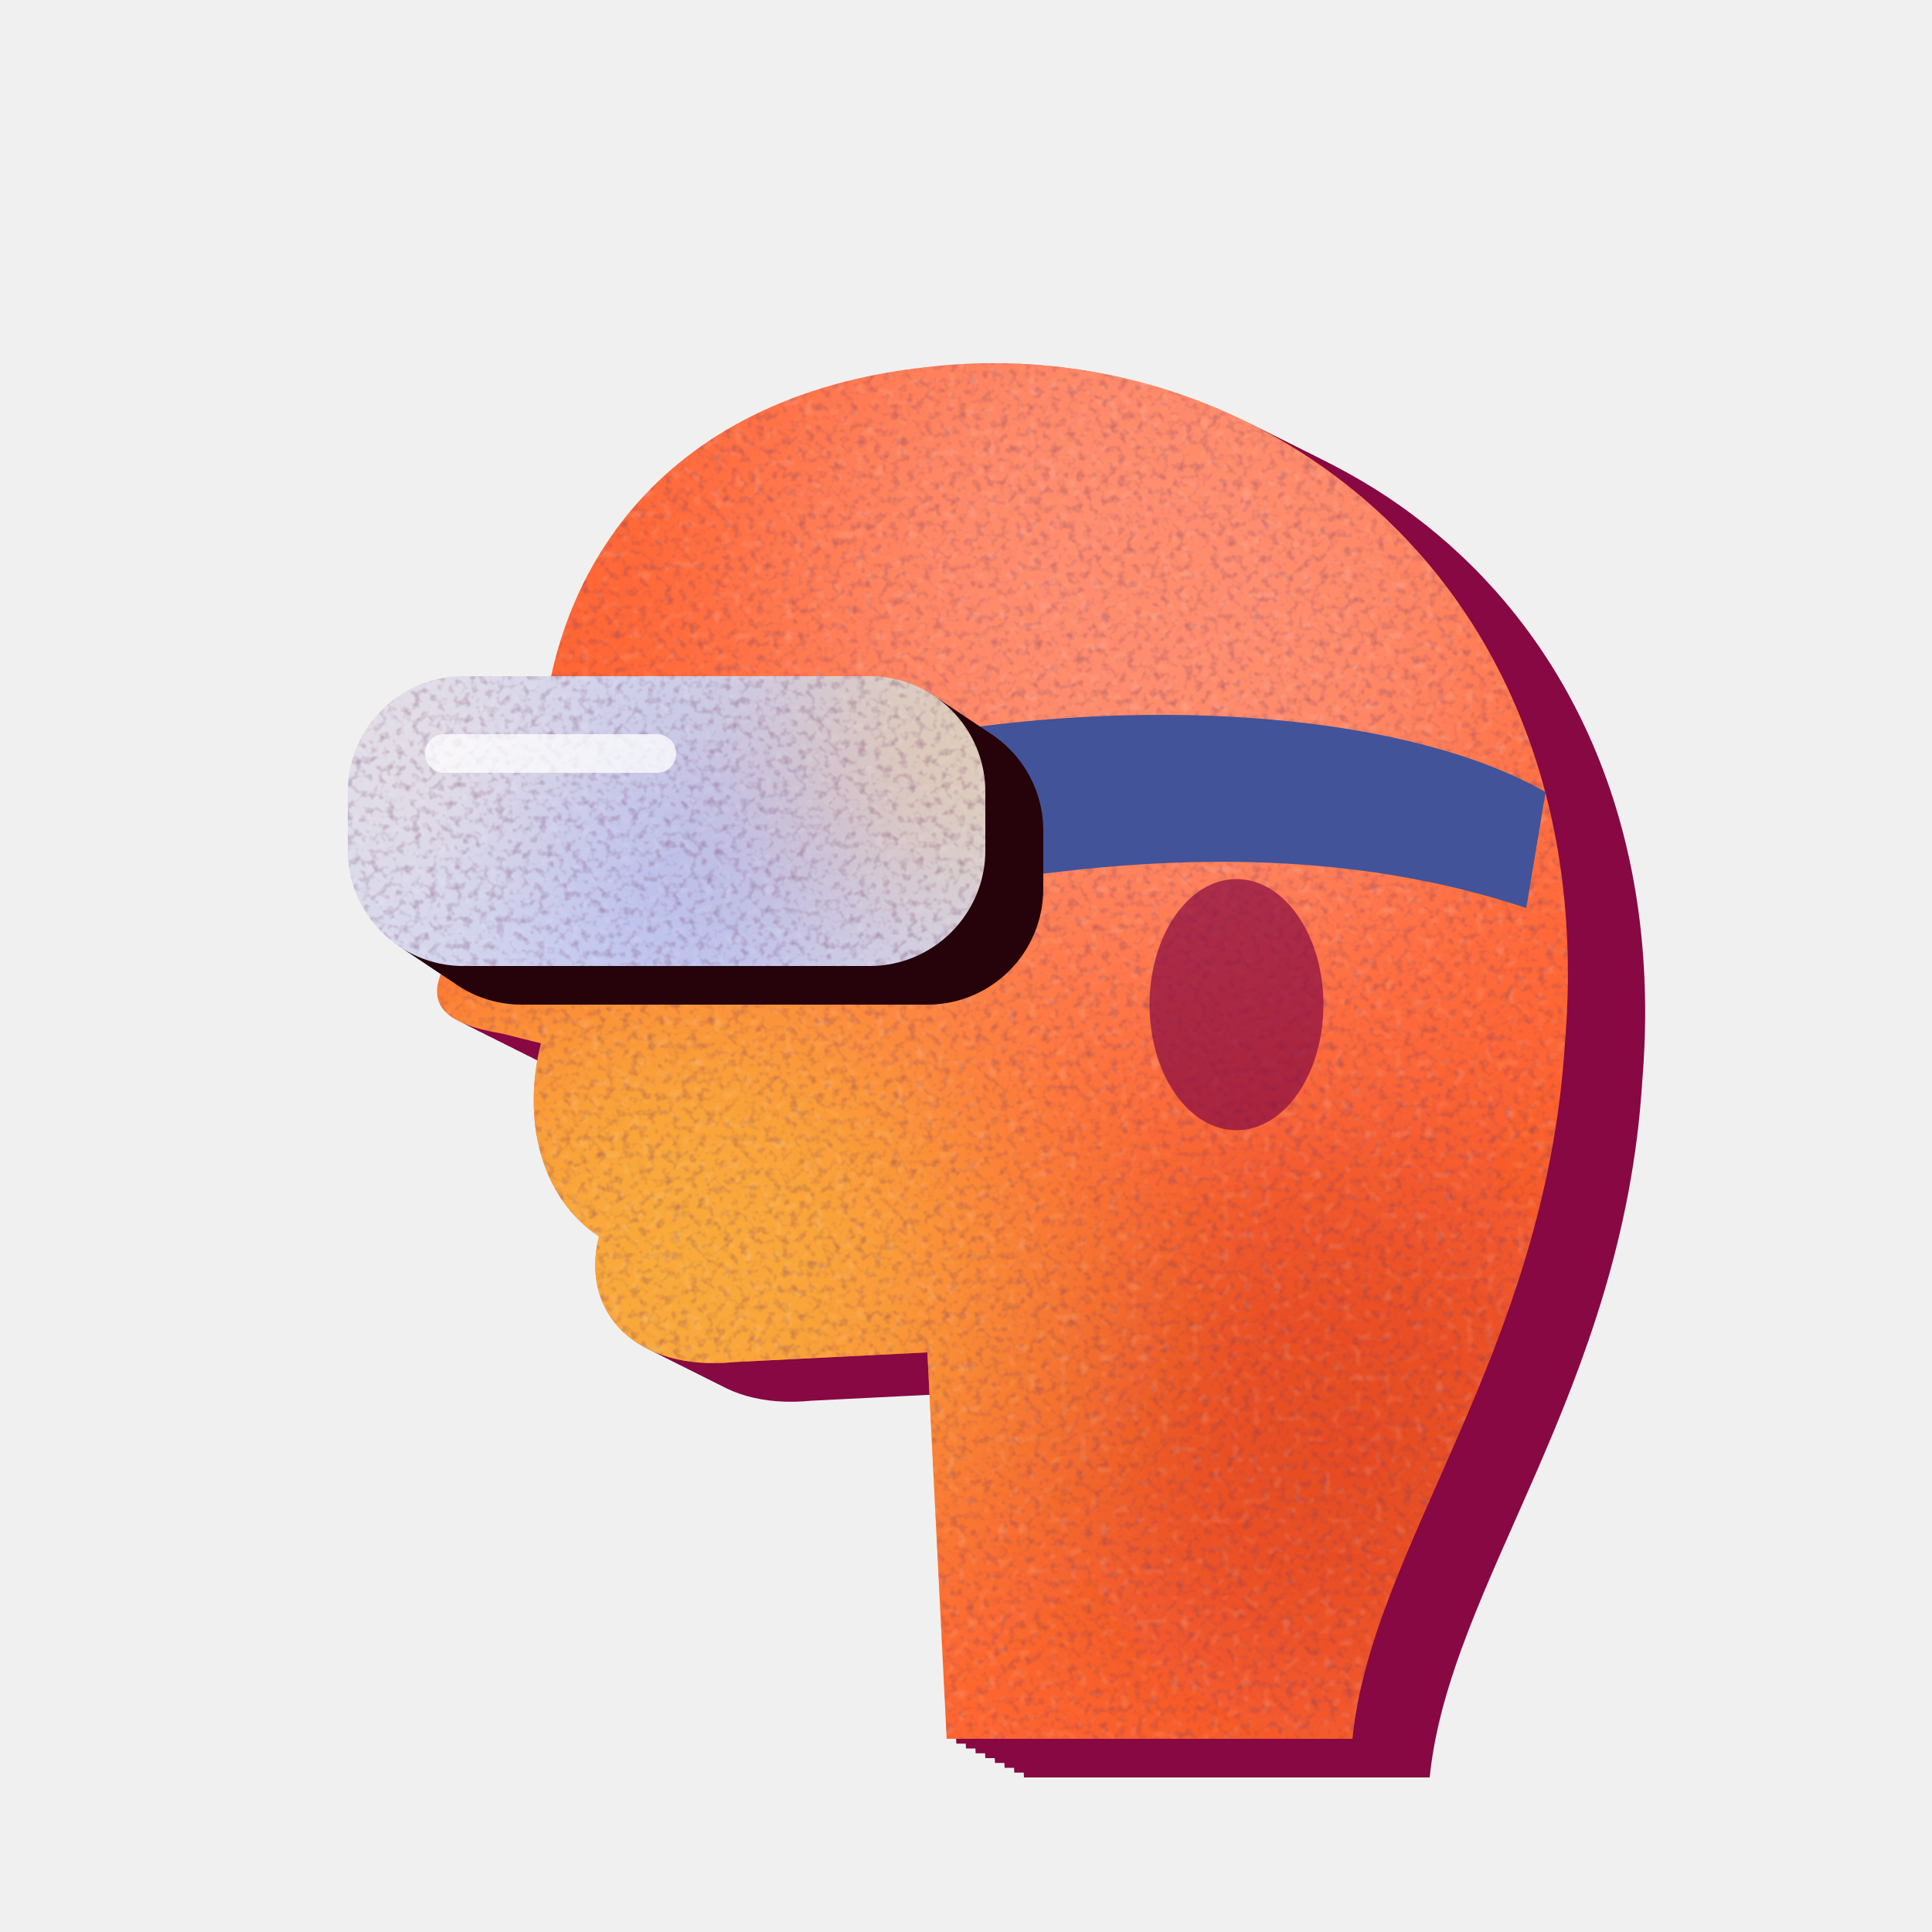
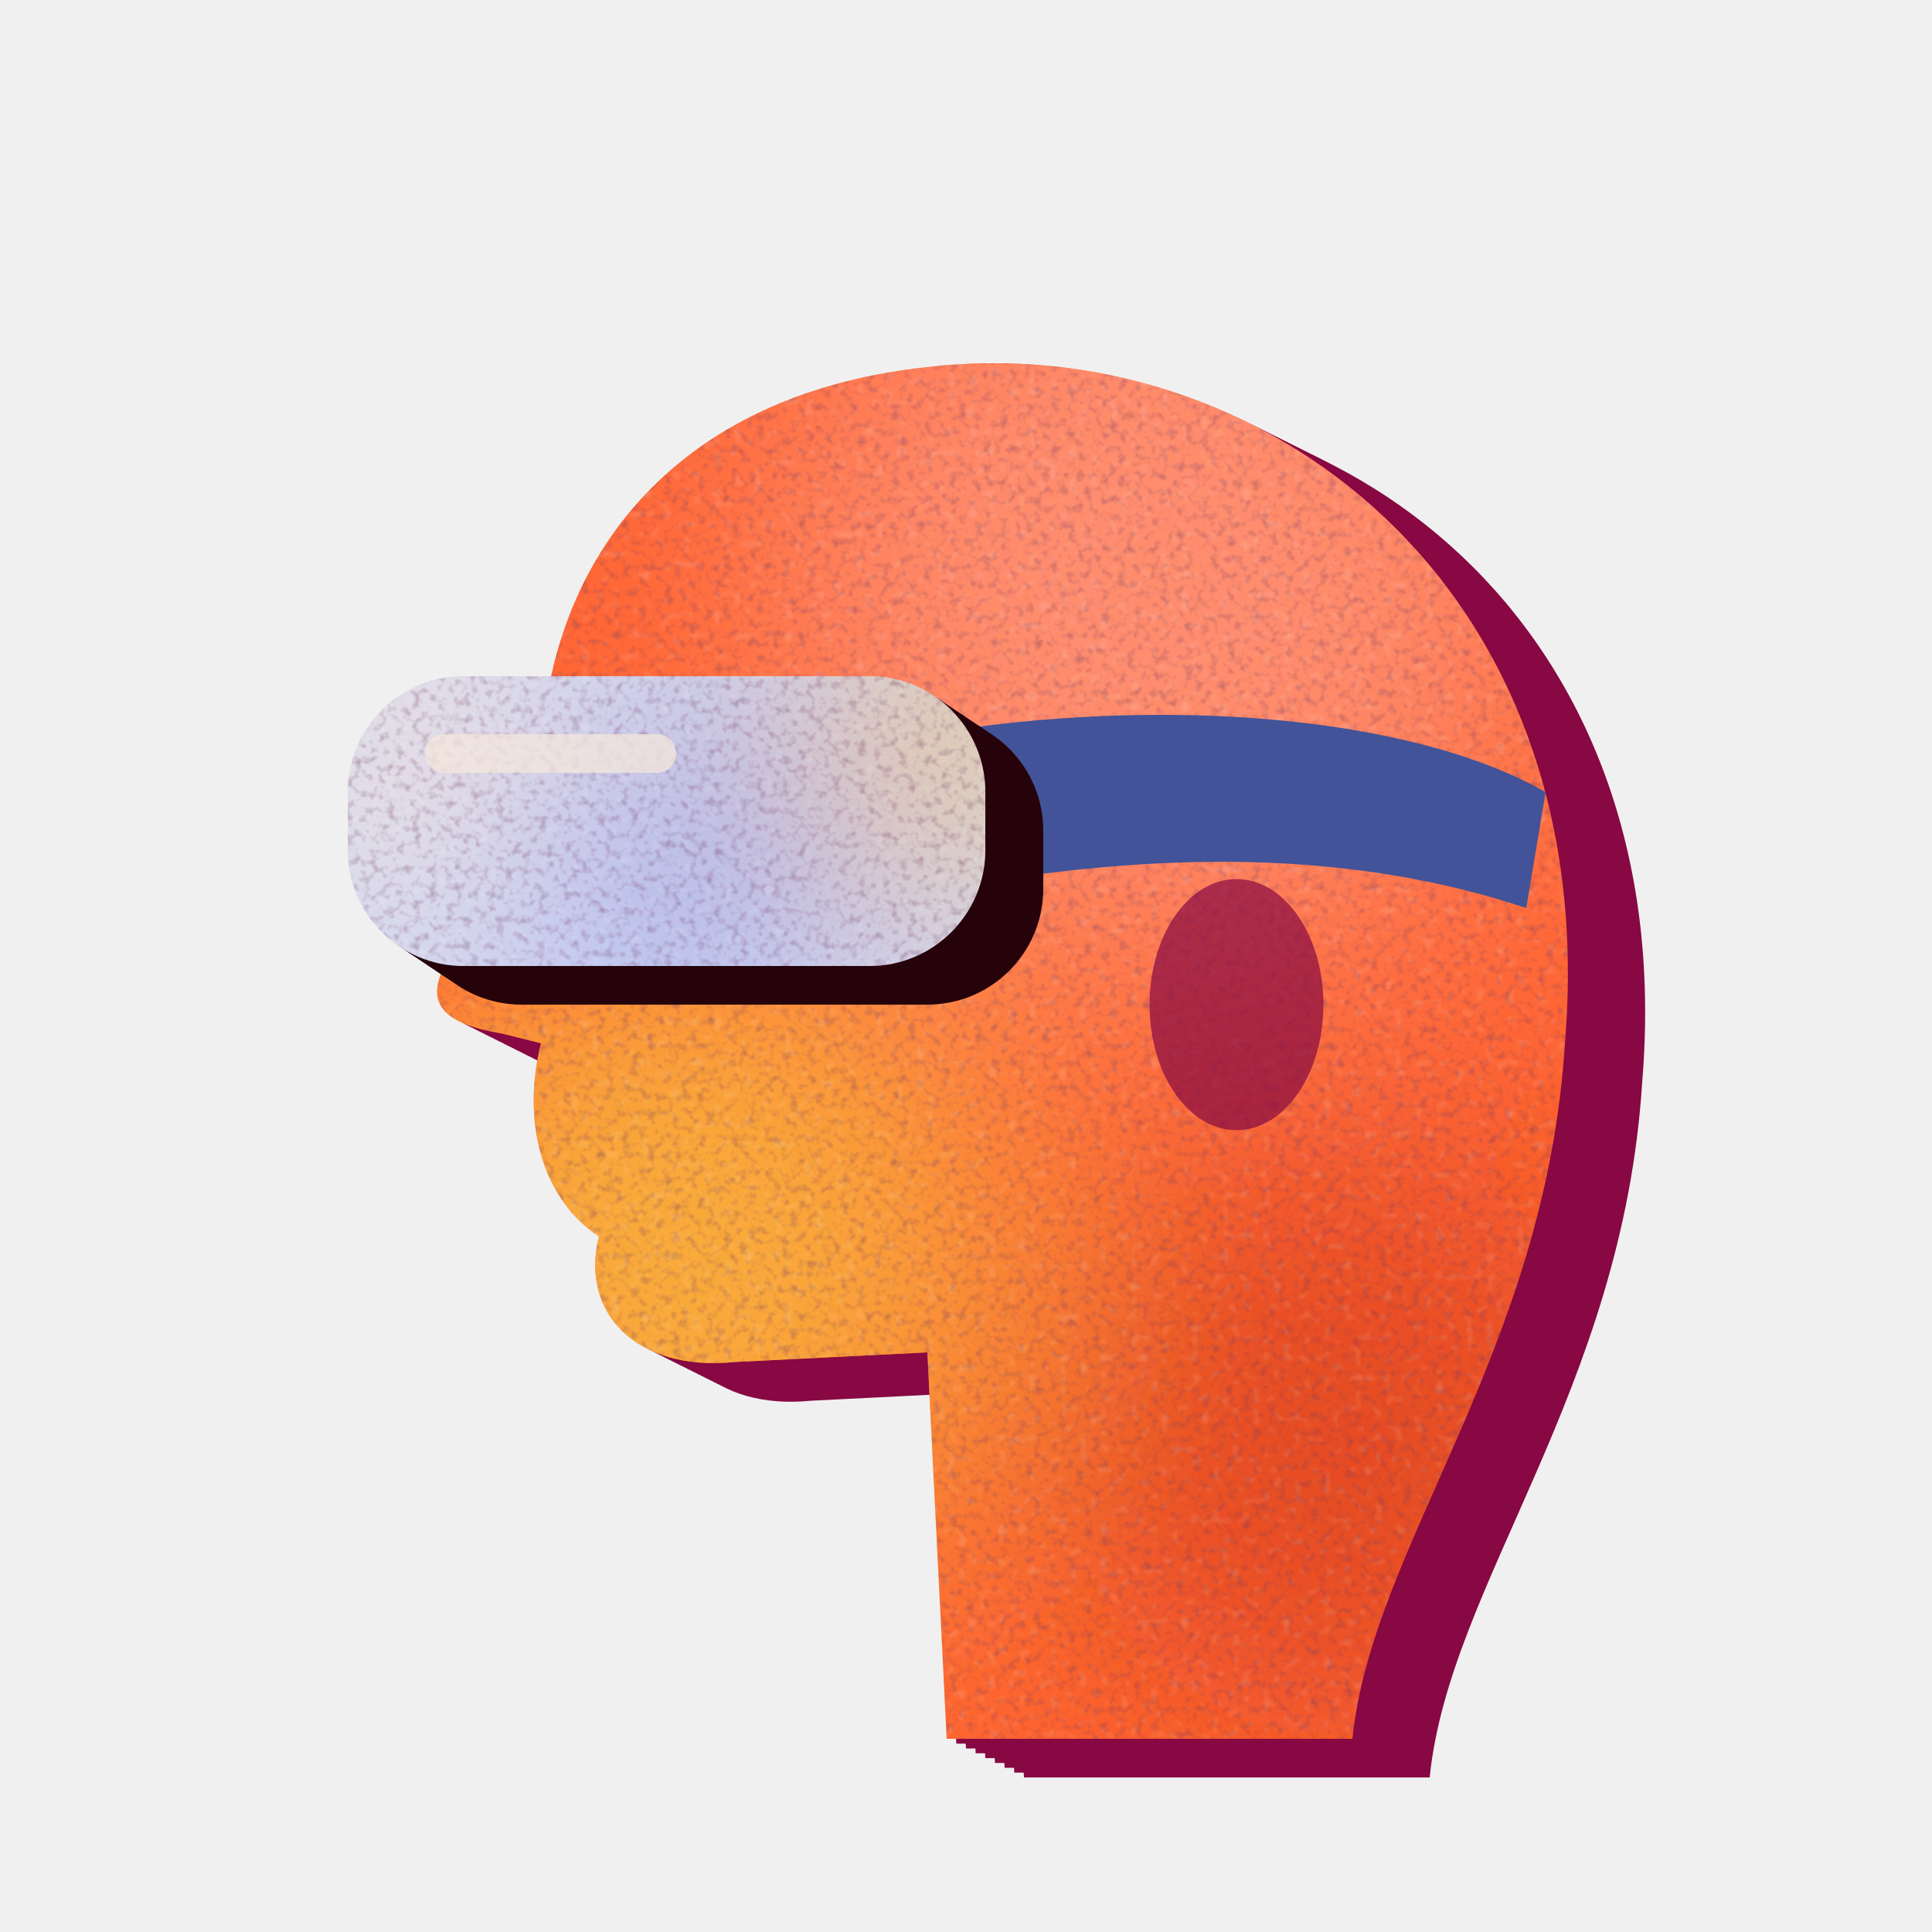
<svg xmlns="http://www.w3.org/2000/svg" viewBox="0 0 200 200" role="img" aria-label="Person wearing a VR headset">
  <defs>
    <filter id="cabeca-blur" x="-50%" y="-50%" width="200%" height="200%">
      <feGaussianBlur stdDeviation="13" />
    </filter>
    <filter id="cabeca-blur2" x="-50%" y="-50%" width="200%" height="200%">
      <feGaussianBlur stdDeviation="6" />
    </filter>
    <filter id="cabeca-grao" x="0" y="0" width="100%" height="100%">
      <feTurbulence type="fractalNoise" baseFrequency="1.15" numOctaves="2" seed="7" result="n" />
      <feColorMatrix in="n" type="matrix" values="0 0 0 0 0.17  0 0 0 0 0.04  0 0 0 0 0.12  1.6 0 0 0 -0.78" />
    </filter>
    <filter id="cabeca-luz" x="0" y="0" width="100%" height="100%">
      <feTurbulence type="fractalNoise" baseFrequency="0.95" numOctaves="1" seed="11" result="n" />
      <feColorMatrix in="n" type="matrix" values="0 0 0 0 1  0 0 0 0 1  0 0 0 0 1  0 1.5 0 0 -0.85" />
    </filter>
  </defs>
  <g transform="translate(8.00 4.00)" fill="#870842">
    <path d="M140 180C142 160 160 140 162 108C166 60 130 34 96 38C68 41 56 60 56 80L46 100C44 104 46 106 52 107L56 108C54 116 56 124 62 128C60 136 66 142 76 141L96 140L98 180Z" />
  </g>
  <g transform="translate(7.00 3.50)" fill="#870842">
    <path d="M140 180C142 160 160 140 162 108C166 60 130 34 96 38C68 41 56 60 56 80L46 100C44 104 46 106 52 107L56 108C54 116 56 124 62 128C60 136 66 142 76 141L96 140L98 180Z" />
  </g>
  <g transform="translate(6.00 3.00)" fill="#870842">
    <path d="M140 180C142 160 160 140 162 108C166 60 130 34 96 38C68 41 56 60 56 80L46 100C44 104 46 106 52 107L56 108C54 116 56 124 62 128C60 136 66 142 76 141L96 140L98 180Z" />
  </g>
  <g transform="translate(5.00 2.50)" fill="#870842">
    <path d="M140 180C142 160 160 140 162 108C166 60 130 34 96 38C68 41 56 60 56 80L46 100C44 104 46 106 52 107L56 108C54 116 56 124 62 128C60 136 66 142 76 141L96 140L98 180Z" />
  </g>
  <g transform="translate(4.00 2.00)" fill="#870842">
    <path d="M140 180C142 160 160 140 162 108C166 60 130 34 96 38C68 41 56 60 56 80L46 100C44 104 46 106 52 107L56 108C54 116 56 124 62 128C60 136 66 142 76 141L96 140L98 180Z" />
  </g>
  <g transform="translate(3.00 1.50)" fill="#870842">
    <path d="M140 180C142 160 160 140 162 108C166 60 130 34 96 38C68 41 56 60 56 80L46 100C44 104 46 106 52 107L56 108C54 116 56 124 62 128C60 136 66 142 76 141L96 140L98 180Z" />
  </g>
  <g transform="translate(2.00 1.00)" fill="#870842">
    <path d="M140 180C142 160 160 140 162 108C166 60 130 34 96 38C68 41 56 60 56 80L46 100C44 104 46 106 52 107L56 108C54 116 56 124 62 128C60 136 66 142 76 141L96 140L98 180Z" />
  </g>
  <g transform="translate(1.00 0.50)" fill="#870842">
    <path d="M140 180C142 160 160 140 162 108C166 60 130 34 96 38C68 41 56 60 56 80L46 100C44 104 46 106 52 107L56 108C54 116 56 124 62 128C60 136 66 142 76 141L96 140L98 180Z" />
  </g>
  <clipPath id="cabeca-a">
    <path d="M140 180C142 160 160 140 162 108C166 60 130 34 96 38C68 41 56 60 56 80L46 100C44 104 46 106 52 107L56 108C54 116 56 124 62 128C60 136 66 142 76 141L96 140L98 180Z" />
  </clipPath>
  <g clip-path="url(#cabeca-a)">
    <rect x="0" y="0" width="200" height="200" fill="#FF6533" />
    <g filter="url(#cabeca-blur)">
      <circle cx="120" cy="60" r="40" fill="#FF9173" opacity="0.9" />
      <circle cx="70" cy="130" r="34" fill="#F7BB39" opacity="0.8" />
      <circle cx="140" cy="150" r="30" fill="#D33916" opacity="0.6" />
    </g>
    <rect x="0" y="0" width="200" height="200" filter="url(#cabeca-grao)" opacity=".55" />
    <rect x="0" y="0" width="200" height="200" filter="url(#cabeca-luz)" opacity=".35" />
  </g>
  <ellipse cx="128" cy="104" rx="9" ry="13" fill="#870842" opacity=".7" />
  <path d="M96 76C120 72 146 74 160 82L158 94C140 88 120 88 98 92Z" fill="#425399" />
  <g transform="translate(6.00 4.00)" fill="#26030A">
    <rect x="36" y="70" width="66" height="30" rx="12" />
  </g>
  <g transform="translate(5.00 3.33)" fill="#26030A">
    <rect x="36" y="70" width="66" height="30" rx="12" />
  </g>
  <g transform="translate(4.00 2.67)" fill="#26030A">
    <rect x="36" y="70" width="66" height="30" rx="12" />
  </g>
  <g transform="translate(3.00 2.00)" fill="#26030A">
    <rect x="36" y="70" width="66" height="30" rx="12" />
  </g>
  <g transform="translate(2.00 1.33)" fill="#26030A">
    <rect x="36" y="70" width="66" height="30" rx="12" />
  </g>
  <g transform="translate(1.00 0.67)" fill="#26030A">
    <rect x="36" y="70" width="66" height="30" rx="12" />
  </g>
  <clipPath id="cabeca-b">
    <rect x="36" y="70" width="66" height="30" rx="12" />
  </clipPath>
  <g clip-path="url(#cabeca-b)">
    <rect x="0" y="0" width="200" height="200" fill="#D1D7F2" />
    <g filter="url(#cabeca-blur)">
      <circle cx="44" cy="78" r="16" fill="#F4E7DC" opacity="0.95" />
      <circle cx="70" cy="90" r="16" fill="#9BA8EF" opacity="0.9" />
      <circle cx="96" cy="78" r="14" fill="#F7BB39" opacity="0.8" />
    </g>
    <rect x="0" y="0" width="200" height="200" filter="url(#cabeca-grao)" opacity=".55" />
    <rect x="0" y="0" width="200" height="200" filter="url(#cabeca-luz)" opacity=".35" />
  </g>
-   <path d="M46 78h22" stroke="#fff" stroke-opacity=".75" stroke-width="4" stroke-linecap="round" />
+   <path d="M46 78h22" stroke="#F4E7DC" stroke-opacity=".75" stroke-width="4" stroke-linecap="round" />
</svg>
